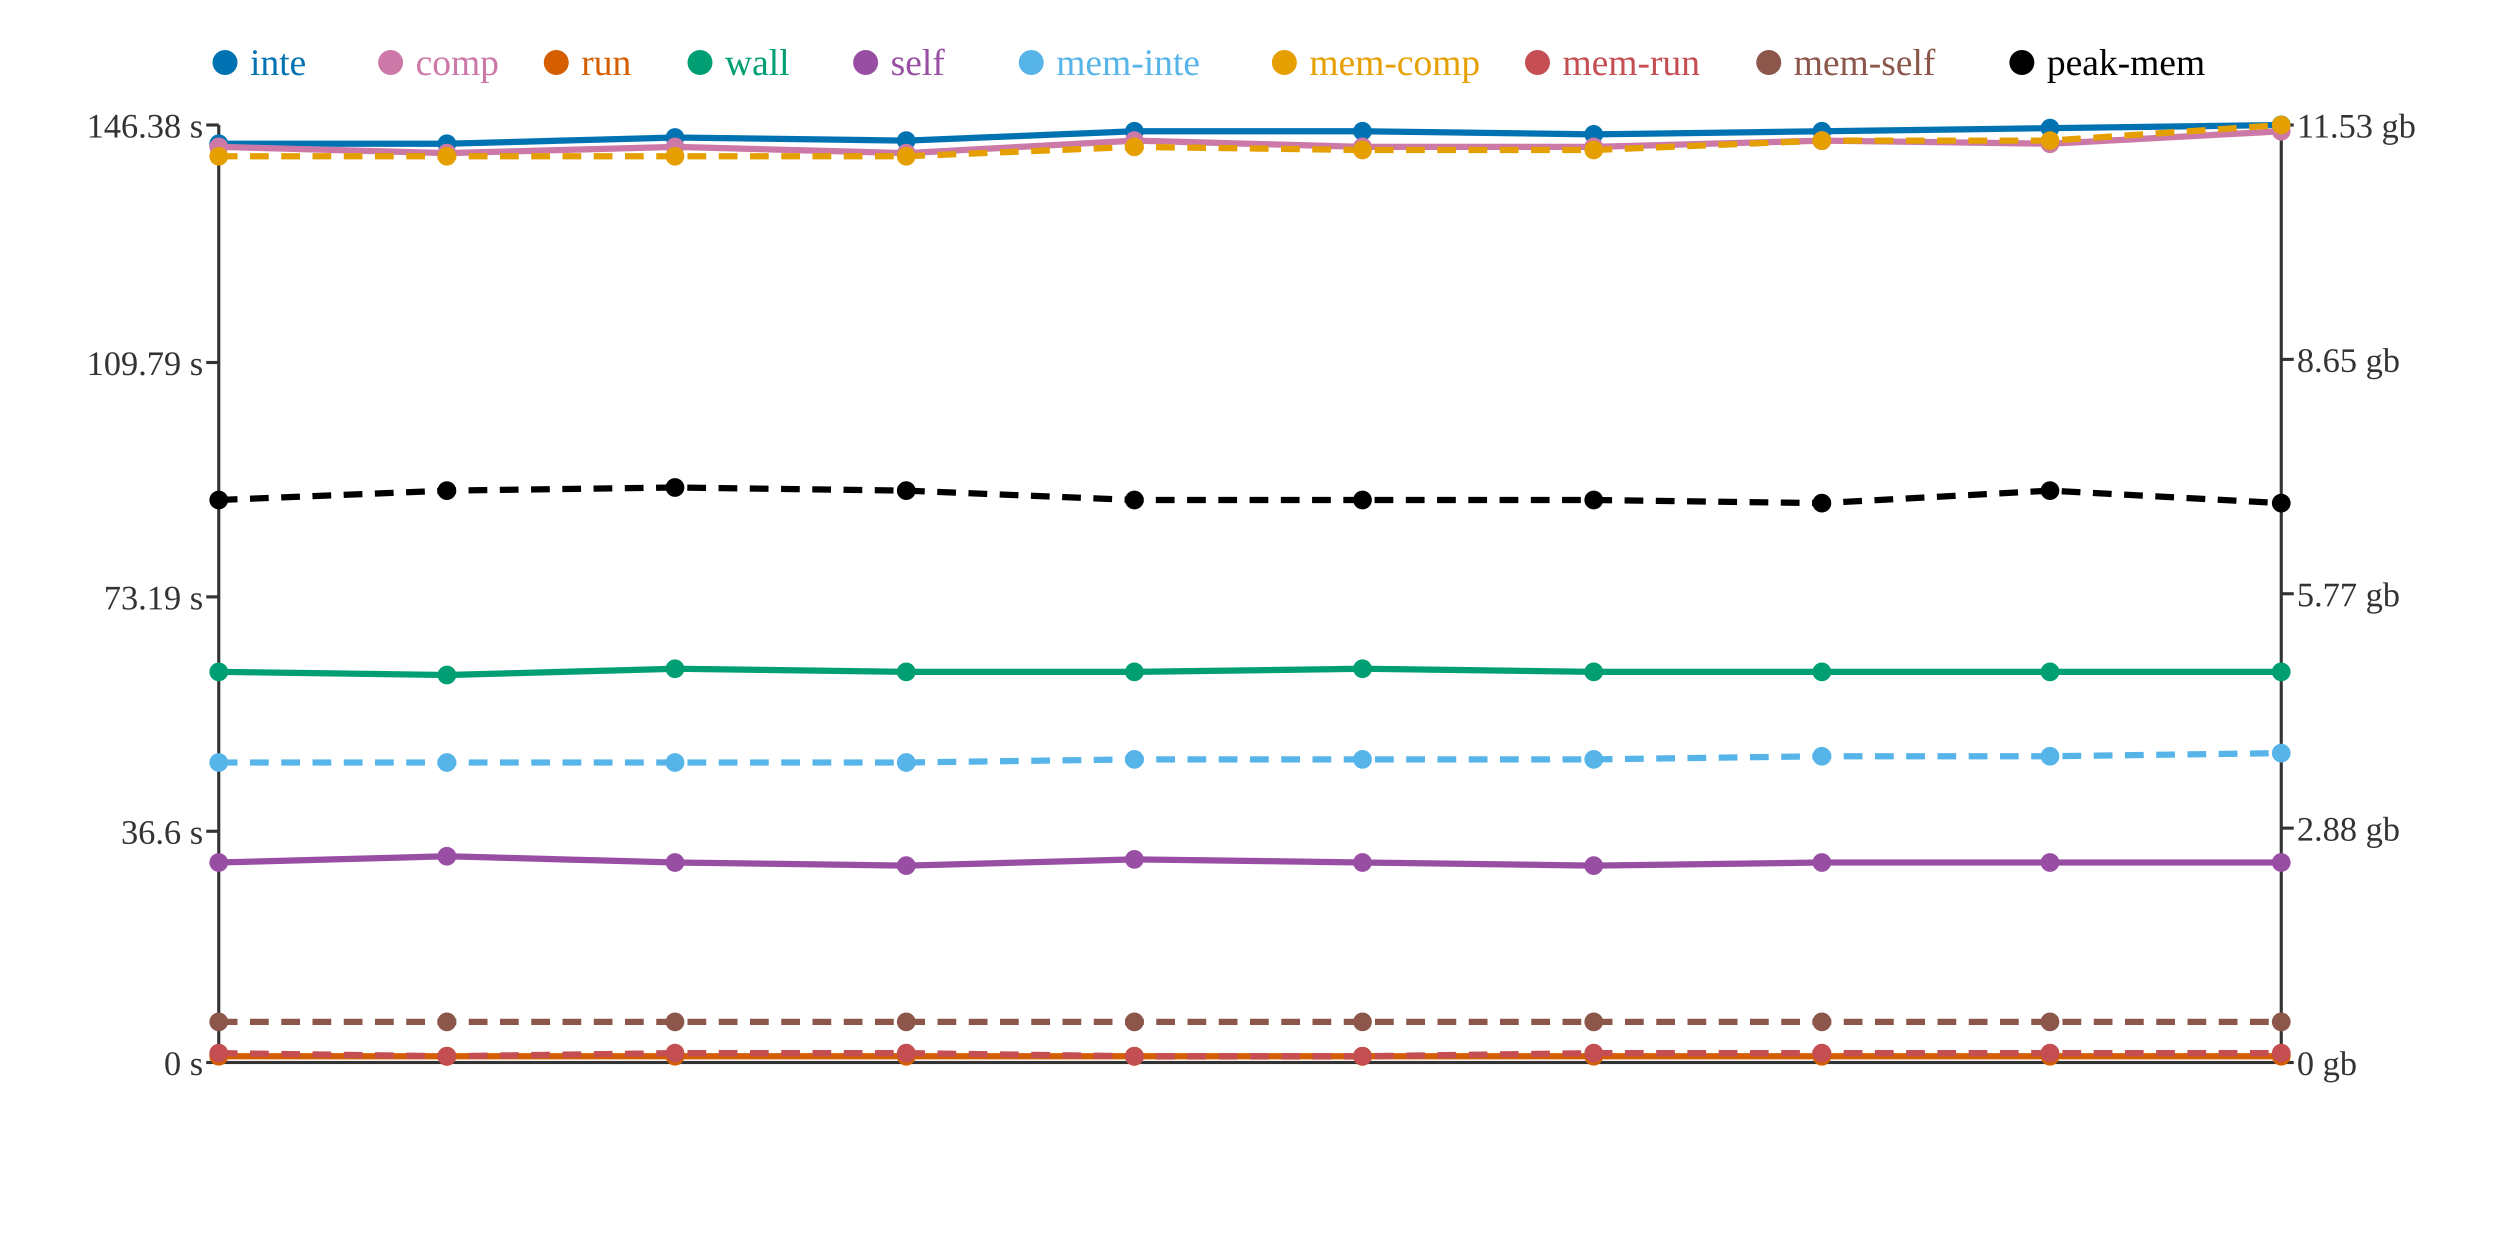
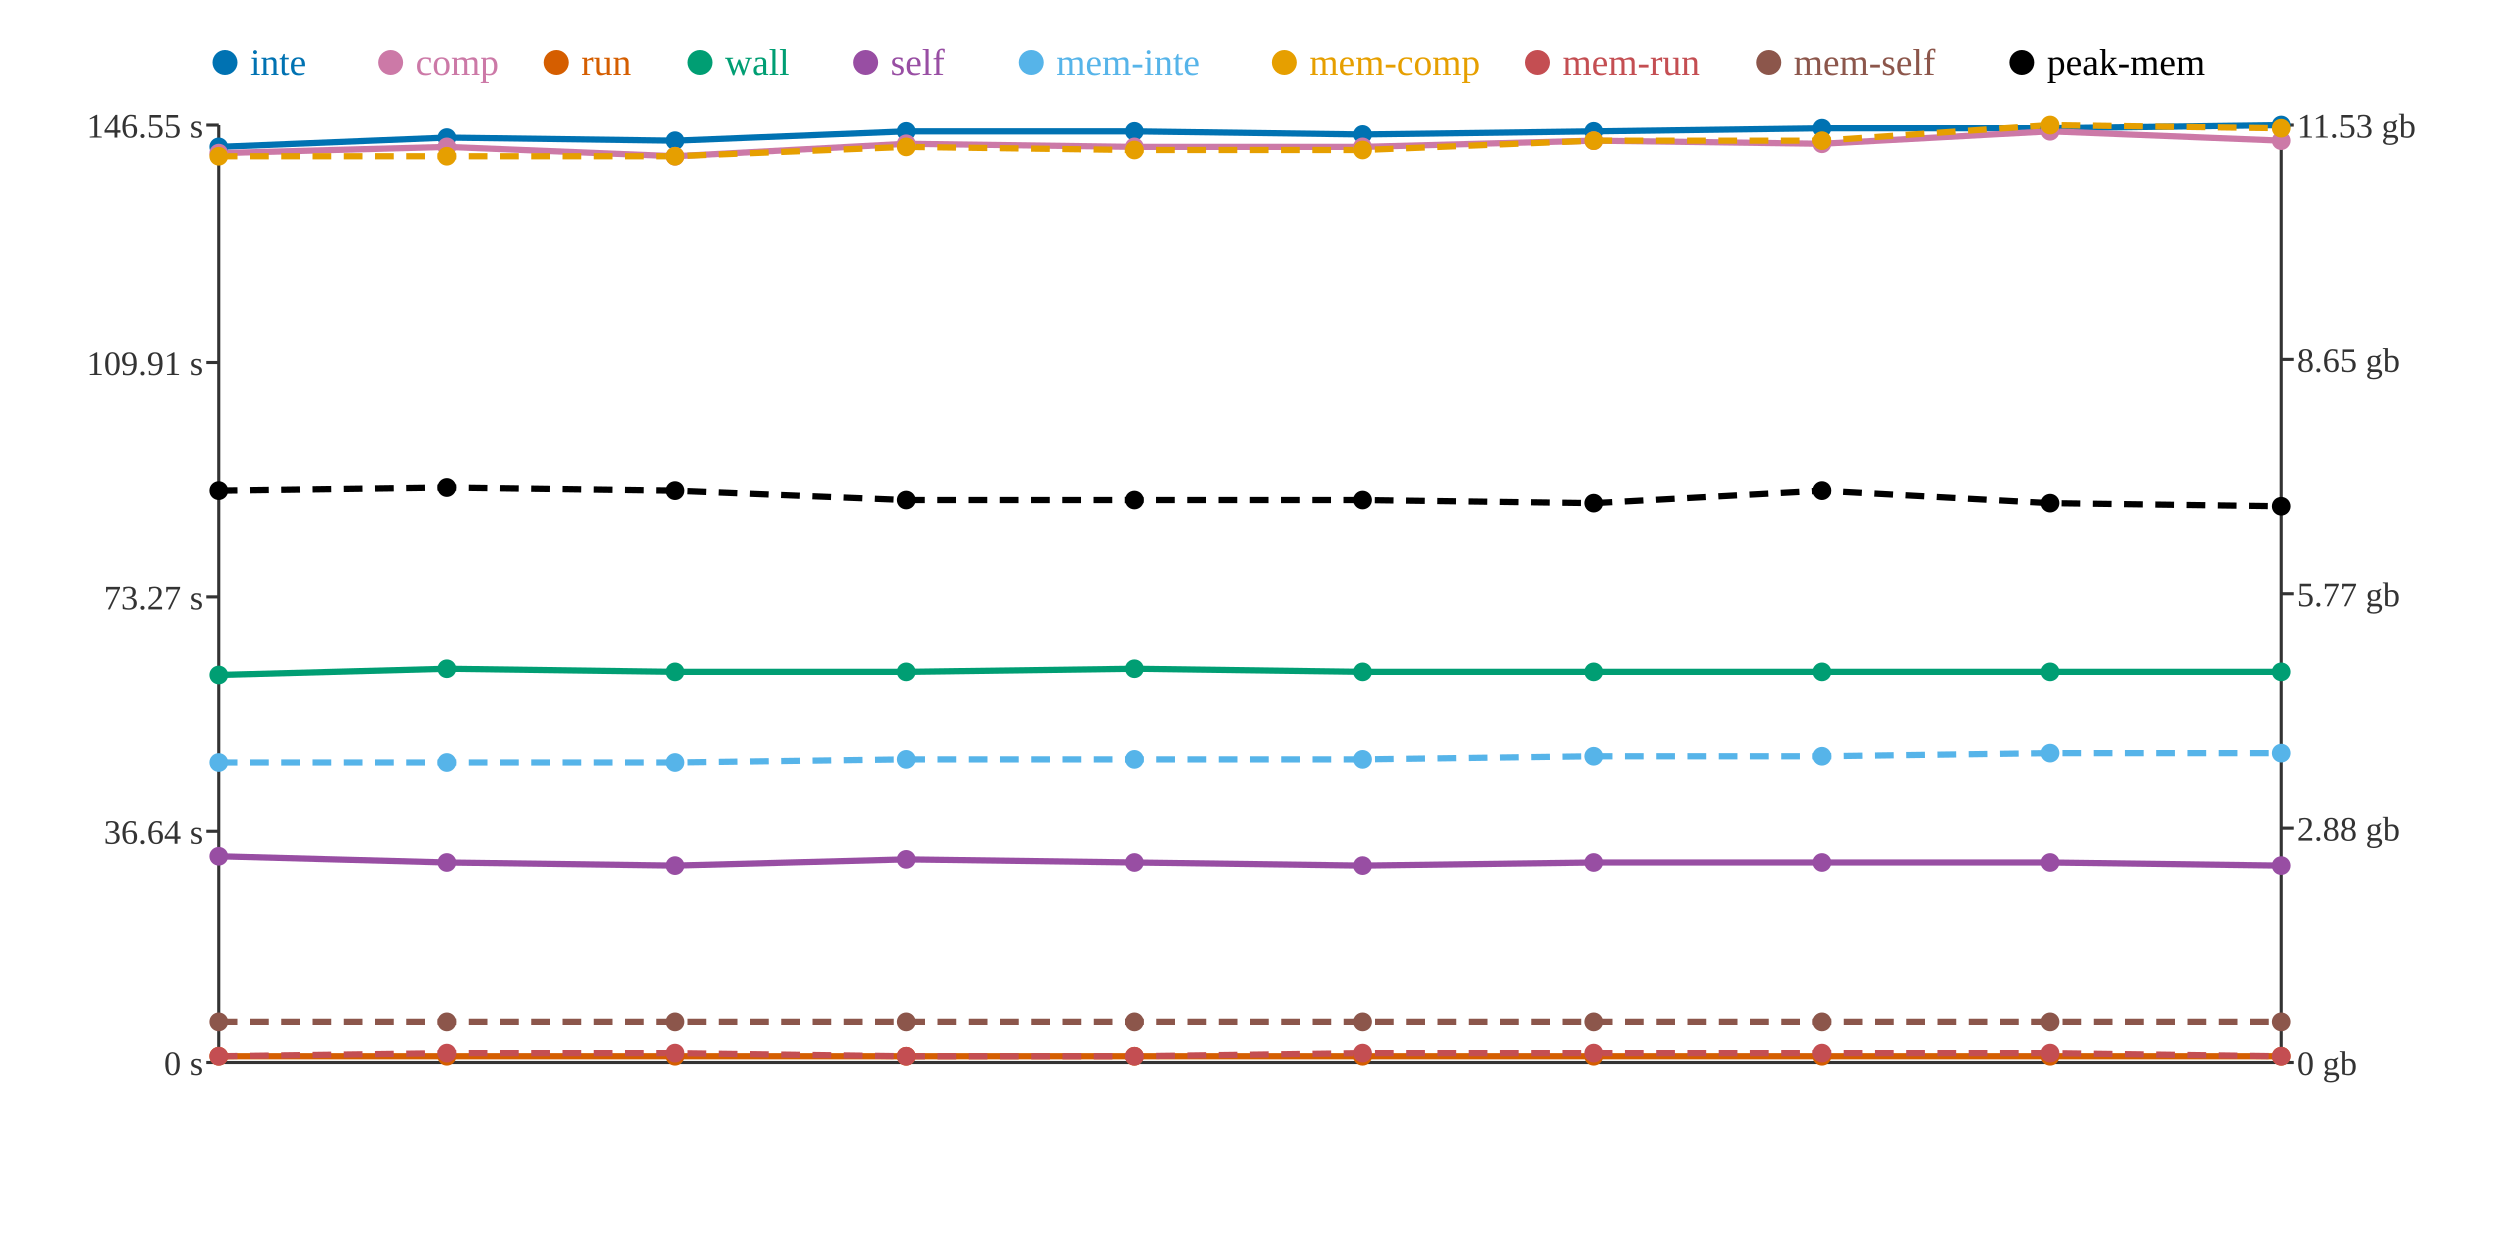
<svg xmlns="http://www.w3.org/2000/svg" width="800" height="400">
  <rect width="800" height="400" fill="white" />
  <line x1="70" y1="40" x2="70" y2="340" stroke="#333" stroke-width="1" />
  <line x1="70" y1="340" x2="730" y2="340" stroke="#333" stroke-width="1" />
  <line x1="730" y1="40" x2="730" y2="340" stroke="#333" stroke-width="1" />
  <line x1="66" y1="340" x2="70" y2="340" stroke="#333" stroke-width="1" />
  <text x="65" y="344" text-anchor="end" font-size="11" fill="#333">0 s</text>
  <line x1="66" y1="266" x2="70" y2="266" stroke="#333" stroke-width="1" />
-   <text x="65" y="270" text-anchor="end" font-size="11" fill="#333">36.6 s</text>
+   <text x="65" y="270" text-anchor="end" font-size="11" fill="#333">36.64 s</text>
  <line x1="66" y1="191" x2="70" y2="191" stroke="#333" stroke-width="1" />
-   <text x="65" y="195" text-anchor="end" font-size="11" fill="#333">73.19 s</text>
+   <text x="65" y="195" text-anchor="end" font-size="11" fill="#333">73.27 s</text>
  <line x1="66" y1="116" x2="70" y2="116" stroke="#333" stroke-width="1" />
-   <text x="65" y="120" text-anchor="end" font-size="11" fill="#333">109.79 s</text>
+   <text x="65" y="120" text-anchor="end" font-size="11" fill="#333">109.91 s</text>
  <line x1="66" y1="40" x2="70" y2="40" stroke="#333" stroke-width="1" />
-   <text x="65" y="44" text-anchor="end" font-size="11" fill="#333">146.38 s</text>
+   <text x="65" y="44" text-anchor="end" font-size="11" fill="#333">146.55 s</text>
  <line x1="730" y1="340" x2="734" y2="340" stroke="#333" stroke-width="1" />
  <text x="735" y="344" text-anchor="start" font-size="11" fill="#333">0 gb</text>
  <line x1="730" y1="265" x2="734" y2="265" stroke="#333" stroke-width="1" />
  <text x="735" y="269" text-anchor="start" font-size="11" fill="#333">2.88 gb</text>
  <line x1="730" y1="190" x2="734" y2="190" stroke="#333" stroke-width="1" />
  <text x="735" y="194" text-anchor="start" font-size="11" fill="#333">5.77 gb</text>
  <line x1="730" y1="115" x2="734" y2="115" stroke="#333" stroke-width="1" />
  <text x="735" y="119" text-anchor="start" font-size="11" fill="#333">8.65 gb</text>
  <line x1="730" y1="40" x2="734" y2="40" stroke="#333" stroke-width="1" />
  <text x="735" y="44" text-anchor="start" font-size="11" fill="#333">11.53 gb</text>
-   <polyline points="70,46 143,46 216,44 290,45 363,42 436,42 510,43 583,42 656,41 730,40" fill="none" stroke="#0072B2" stroke-width="2" />
-   <polyline points="70,47 143,49 216,47 290,49 363,45 436,47 510,47 583,45 656,46 730,42" fill="none" stroke="#CC79A7" stroke-width="2" />
+   <polyline points="70,47 143,44 216,45 290,42 363,42 436,43 510,42 583,41 656,41 730,40" fill="none" stroke="#0072B2" stroke-width="2" />
+   <polyline points="70,49 143,47 216,50 290,46 363,47 436,47 510,45 583,46 656,42 730,45" fill="none" stroke="#CC79A7" stroke-width="2" />
  <polyline points="70,338 143,338 216,338 290,338 363,338 436,338 510,338 583,338 656,338 730,338" fill="none" stroke="#D55E00" stroke-width="2" />
-   <polyline points="70,215 143,216 216,214 290,215 363,215 436,214 510,215 583,215 656,215 730,215" fill="none" stroke="#009E73" stroke-width="2" />
-   <polyline points="70,276 143,274 216,276 290,277 363,275 436,276 510,277 583,276 656,276 730,276" fill="none" stroke="#984EA3" stroke-width="2" />
-   <polyline points="70,244 143,244 216,244 290,244 363,243 436,243 510,243 583,242 656,242 730,241" fill="none" stroke="#56B4E9" stroke-width="2" stroke-dasharray="6 4" />
-   <polyline points="70,50 143,50 216,50 290,50 363,47 436,48 510,48 583,45 656,45 730,40" fill="none" stroke="#E69F00" stroke-width="2" stroke-dasharray="6 4" />
-   <polyline points="70,337 143,338 216,337 290,337 363,338 436,338 510,337 583,337 656,337 730,337" fill="none" stroke="#C44E52" stroke-width="2" stroke-dasharray="6 4" />
+   <polyline points="70,216 143,214 216,215 290,215 363,214 436,215 510,215 583,215 656,215 730,215" fill="none" stroke="#009E73" stroke-width="2" />
+   <polyline points="70,274 143,276 216,277 290,275 363,276 436,277 510,276 583,276 656,276 730,277" fill="none" stroke="#984EA3" stroke-width="2" />
+   <polyline points="70,244 143,244 216,244 290,243 363,243 436,243 510,242 583,242 656,241 730,241" fill="none" stroke="#56B4E9" stroke-width="2" stroke-dasharray="6 4" />
+   <polyline points="70,50 143,50 216,50 290,47 363,48 436,48 510,45 583,45 656,40 730,41" fill="none" stroke="#E69F00" stroke-width="2" stroke-dasharray="6 4" />
+   <polyline points="70,338 143,337 216,337 290,338 363,338 436,337 510,337 583,337 656,337 730,338" fill="none" stroke="#C44E52" stroke-width="2" stroke-dasharray="6 4" />
  <polyline points="70,327 143,327 216,327 290,327 363,327 436,327 510,327 583,327 656,327 730,327" fill="none" stroke="#8C564B" stroke-width="2" stroke-dasharray="6 4" />
-   <polyline points="70,160 143,157 216,156 290,157 363,160 436,160 510,160 583,161 656,157 730,161" fill="none" stroke="#000000" stroke-width="2" stroke-dasharray="6 4" />
-   <circle cx="70" cy="46" r="3" fill="#0072B2" />
-   <circle cx="70" cy="47" r="3" fill="#CC79A7" />
+   <polyline points="70,157 143,156 216,157 290,160 363,160 436,160 510,161 583,157 656,161 730,162" fill="none" stroke="#000000" stroke-width="2" stroke-dasharray="6 4" />
+   <circle cx="70" cy="47" r="3" fill="#0072B2" />
+   <circle cx="70" cy="49" r="3" fill="#CC79A7" />
  <circle cx="70" cy="338" r="3" fill="#D55E00" />
-   <circle cx="70" cy="215" r="3" fill="#009E73" />
-   <circle cx="70" cy="276" r="3" fill="#984EA3" />
+   <circle cx="70" cy="216" r="3" fill="#009E73" />
+   <circle cx="70" cy="274" r="3" fill="#984EA3" />
  <circle cx="70" cy="244" r="3" fill="#56B4E9" />
  <circle cx="70" cy="50" r="3" fill="#E69F00" />
-   <circle cx="70" cy="337" r="3" fill="#C44E52" />
+   <circle cx="70" cy="338" r="3" fill="#C44E52" />
  <circle cx="70" cy="327" r="3" fill="#8C564B" />
-   <circle cx="70" cy="160" r="3" fill="#000000" />
-   <circle cx="143" cy="46" r="3" fill="#0072B2" />
-   <circle cx="143" cy="49" r="3" fill="#CC79A7" />
+   <circle cx="70" cy="157" r="3" fill="#000000" />
+   <circle cx="143" cy="44" r="3" fill="#0072B2" />
+   <circle cx="143" cy="47" r="3" fill="#CC79A7" />
  <circle cx="143" cy="338" r="3" fill="#D55E00" />
-   <circle cx="143" cy="216" r="3" fill="#009E73" />
-   <circle cx="143" cy="274" r="3" fill="#984EA3" />
+   <circle cx="143" cy="214" r="3" fill="#009E73" />
+   <circle cx="143" cy="276" r="3" fill="#984EA3" />
  <circle cx="143" cy="244" r="3" fill="#56B4E9" />
  <circle cx="143" cy="50" r="3" fill="#E69F00" />
-   <circle cx="143" cy="338" r="3" fill="#C44E52" />
+   <circle cx="143" cy="337" r="3" fill="#C44E52" />
  <circle cx="143" cy="327" r="3" fill="#8C564B" />
-   <circle cx="143" cy="157" r="3" fill="#000000" />
-   <circle cx="216" cy="44" r="3" fill="#0072B2" />
-   <circle cx="216" cy="47" r="3" fill="#CC79A7" />
+   <circle cx="143" cy="156" r="3" fill="#000000" />
+   <circle cx="216" cy="45" r="3" fill="#0072B2" />
+   <circle cx="216" cy="50" r="3" fill="#CC79A7" />
  <circle cx="216" cy="338" r="3" fill="#D55E00" />
-   <circle cx="216" cy="214" r="3" fill="#009E73" />
-   <circle cx="216" cy="276" r="3" fill="#984EA3" />
+   <circle cx="216" cy="215" r="3" fill="#009E73" />
+   <circle cx="216" cy="277" r="3" fill="#984EA3" />
  <circle cx="216" cy="244" r="3" fill="#56B4E9" />
  <circle cx="216" cy="50" r="3" fill="#E69F00" />
  <circle cx="216" cy="337" r="3" fill="#C44E52" />
  <circle cx="216" cy="327" r="3" fill="#8C564B" />
-   <circle cx="216" cy="156" r="3" fill="#000000" />
-   <circle cx="290" cy="45" r="3" fill="#0072B2" />
-   <circle cx="290" cy="49" r="3" fill="#CC79A7" />
+   <circle cx="216" cy="157" r="3" fill="#000000" />
+   <circle cx="290" cy="42" r="3" fill="#0072B2" />
+   <circle cx="290" cy="46" r="3" fill="#CC79A7" />
  <circle cx="290" cy="338" r="3" fill="#D55E00" />
  <circle cx="290" cy="215" r="3" fill="#009E73" />
-   <circle cx="290" cy="277" r="3" fill="#984EA3" />
-   <circle cx="290" cy="244" r="3" fill="#56B4E9" />
-   <circle cx="290" cy="50" r="3" fill="#E69F00" />
-   <circle cx="290" cy="337" r="3" fill="#C44E52" />
+   <circle cx="290" cy="275" r="3" fill="#984EA3" />
+   <circle cx="290" cy="243" r="3" fill="#56B4E9" />
+   <circle cx="290" cy="47" r="3" fill="#E69F00" />
+   <circle cx="290" cy="338" r="3" fill="#C44E52" />
  <circle cx="290" cy="327" r="3" fill="#8C564B" />
-   <circle cx="290" cy="157" r="3" fill="#000000" />
+   <circle cx="290" cy="160" r="3" fill="#000000" />
  <circle cx="363" cy="42" r="3" fill="#0072B2" />
-   <circle cx="363" cy="45" r="3" fill="#CC79A7" />
+   <circle cx="363" cy="47" r="3" fill="#CC79A7" />
  <circle cx="363" cy="338" r="3" fill="#D55E00" />
-   <circle cx="363" cy="215" r="3" fill="#009E73" />
-   <circle cx="363" cy="275" r="3" fill="#984EA3" />
+   <circle cx="363" cy="214" r="3" fill="#009E73" />
+   <circle cx="363" cy="276" r="3" fill="#984EA3" />
  <circle cx="363" cy="243" r="3" fill="#56B4E9" />
-   <circle cx="363" cy="47" r="3" fill="#E69F00" />
+   <circle cx="363" cy="48" r="3" fill="#E69F00" />
  <circle cx="363" cy="338" r="3" fill="#C44E52" />
  <circle cx="363" cy="327" r="3" fill="#8C564B" />
  <circle cx="363" cy="160" r="3" fill="#000000" />
-   <circle cx="436" cy="42" r="3" fill="#0072B2" />
+   <circle cx="436" cy="43" r="3" fill="#0072B2" />
  <circle cx="436" cy="47" r="3" fill="#CC79A7" />
  <circle cx="436" cy="338" r="3" fill="#D55E00" />
-   <circle cx="436" cy="214" r="3" fill="#009E73" />
-   <circle cx="436" cy="276" r="3" fill="#984EA3" />
+   <circle cx="436" cy="215" r="3" fill="#009E73" />
+   <circle cx="436" cy="277" r="3" fill="#984EA3" />
  <circle cx="436" cy="243" r="3" fill="#56B4E9" />
  <circle cx="436" cy="48" r="3" fill="#E69F00" />
-   <circle cx="436" cy="338" r="3" fill="#C44E52" />
+   <circle cx="436" cy="337" r="3" fill="#C44E52" />
  <circle cx="436" cy="327" r="3" fill="#8C564B" />
  <circle cx="436" cy="160" r="3" fill="#000000" />
-   <circle cx="510" cy="43" r="3" fill="#0072B2" />
-   <circle cx="510" cy="47" r="3" fill="#CC79A7" />
+   <circle cx="510" cy="42" r="3" fill="#0072B2" />
+   <circle cx="510" cy="45" r="3" fill="#CC79A7" />
  <circle cx="510" cy="338" r="3" fill="#D55E00" />
  <circle cx="510" cy="215" r="3" fill="#009E73" />
-   <circle cx="510" cy="277" r="3" fill="#984EA3" />
-   <circle cx="510" cy="243" r="3" fill="#56B4E9" />
-   <circle cx="510" cy="48" r="3" fill="#E69F00" />
+   <circle cx="510" cy="276" r="3" fill="#984EA3" />
+   <circle cx="510" cy="242" r="3" fill="#56B4E9" />
+   <circle cx="510" cy="45" r="3" fill="#E69F00" />
  <circle cx="510" cy="337" r="3" fill="#C44E52" />
  <circle cx="510" cy="327" r="3" fill="#8C564B" />
-   <circle cx="510" cy="160" r="3" fill="#000000" />
-   <circle cx="583" cy="42" r="3" fill="#0072B2" />
-   <circle cx="583" cy="45" r="3" fill="#CC79A7" />
+   <circle cx="510" cy="161" r="3" fill="#000000" />
+   <circle cx="583" cy="41" r="3" fill="#0072B2" />
+   <circle cx="583" cy="46" r="3" fill="#CC79A7" />
  <circle cx="583" cy="338" r="3" fill="#D55E00" />
  <circle cx="583" cy="215" r="3" fill="#009E73" />
  <circle cx="583" cy="276" r="3" fill="#984EA3" />
  <circle cx="583" cy="242" r="3" fill="#56B4E9" />
  <circle cx="583" cy="45" r="3" fill="#E69F00" />
  <circle cx="583" cy="337" r="3" fill="#C44E52" />
  <circle cx="583" cy="327" r="3" fill="#8C564B" />
-   <circle cx="583" cy="161" r="3" fill="#000000" />
+   <circle cx="583" cy="157" r="3" fill="#000000" />
  <circle cx="656" cy="41" r="3" fill="#0072B2" />
-   <circle cx="656" cy="46" r="3" fill="#CC79A7" />
+   <circle cx="656" cy="42" r="3" fill="#CC79A7" />
  <circle cx="656" cy="338" r="3" fill="#D55E00" />
  <circle cx="656" cy="215" r="3" fill="#009E73" />
  <circle cx="656" cy="276" r="3" fill="#984EA3" />
-   <circle cx="656" cy="242" r="3" fill="#56B4E9" />
-   <circle cx="656" cy="45" r="3" fill="#E69F00" />
+   <circle cx="656" cy="241" r="3" fill="#56B4E9" />
+   <circle cx="656" cy="40" r="3" fill="#E69F00" />
  <circle cx="656" cy="337" r="3" fill="#C44E52" />
  <circle cx="656" cy="327" r="3" fill="#8C564B" />
-   <circle cx="656" cy="157" r="3" fill="#000000" />
+   <circle cx="656" cy="161" r="3" fill="#000000" />
  <circle cx="730" cy="40" r="3" fill="#0072B2" />
-   <circle cx="730" cy="42" r="3" fill="#CC79A7" />
+   <circle cx="730" cy="45" r="3" fill="#CC79A7" />
  <circle cx="730" cy="338" r="3" fill="#D55E00" />
  <circle cx="730" cy="215" r="3" fill="#009E73" />
-   <circle cx="730" cy="276" r="3" fill="#984EA3" />
+   <circle cx="730" cy="277" r="3" fill="#984EA3" />
  <circle cx="730" cy="241" r="3" fill="#56B4E9" />
-   <circle cx="730" cy="40" r="3" fill="#E69F00" />
-   <circle cx="730" cy="337" r="3" fill="#C44E52" />
+   <circle cx="730" cy="41" r="3" fill="#E69F00" />
+   <circle cx="730" cy="338" r="3" fill="#C44E52" />
  <circle cx="730" cy="327" r="3" fill="#8C564B" />
-   <circle cx="730" cy="161" r="3" fill="#000000" />
+   <circle cx="730" cy="162" r="3" fill="#000000" />
  <circle cx="72" cy="20" r="4" fill="#0072B2" />
  <text x="80" y="24" text-anchor="start" font-size="12" fill="#0072B2">inte</text>
  <circle cx="125" cy="20" r="4" fill="#CC79A7" />
  <text x="133" y="24" text-anchor="start" font-size="12" fill="#CC79A7">comp</text>
  <circle cx="178" cy="20" r="4" fill="#D55E00" />
  <text x="186" y="24" text-anchor="start" font-size="12" fill="#D55E00">run</text>
  <circle cx="224" cy="20" r="4" fill="#009E73" />
  <text x="232" y="24" text-anchor="start" font-size="12" fill="#009E73">wall</text>
  <circle cx="277" cy="20" r="4" fill="#984EA3" />
  <text x="285" y="24" text-anchor="start" font-size="12" fill="#984EA3">self</text>
  <circle cx="330" cy="20" r="4" fill="#56B4E9" />
  <text x="338" y="24" text-anchor="start" font-size="12" fill="#56B4E9">mem-inte</text>
  <circle cx="411" cy="20" r="4" fill="#E69F00" />
  <text x="419" y="24" text-anchor="start" font-size="12" fill="#E69F00">mem-comp</text>
  <circle cx="492" cy="20" r="4" fill="#C44E52" />
  <text x="500" y="24" text-anchor="start" font-size="12" fill="#C44E52">mem-run</text>
  <circle cx="566" cy="20" r="4" fill="#8C564B" />
  <text x="574" y="24" text-anchor="start" font-size="12" fill="#8C564B">mem-self</text>
  <circle cx="647" cy="20" r="4" fill="#000000" />
  <text x="655" y="24" text-anchor="start" font-size="12" fill="#000000">peak-mem</text>
</svg>
